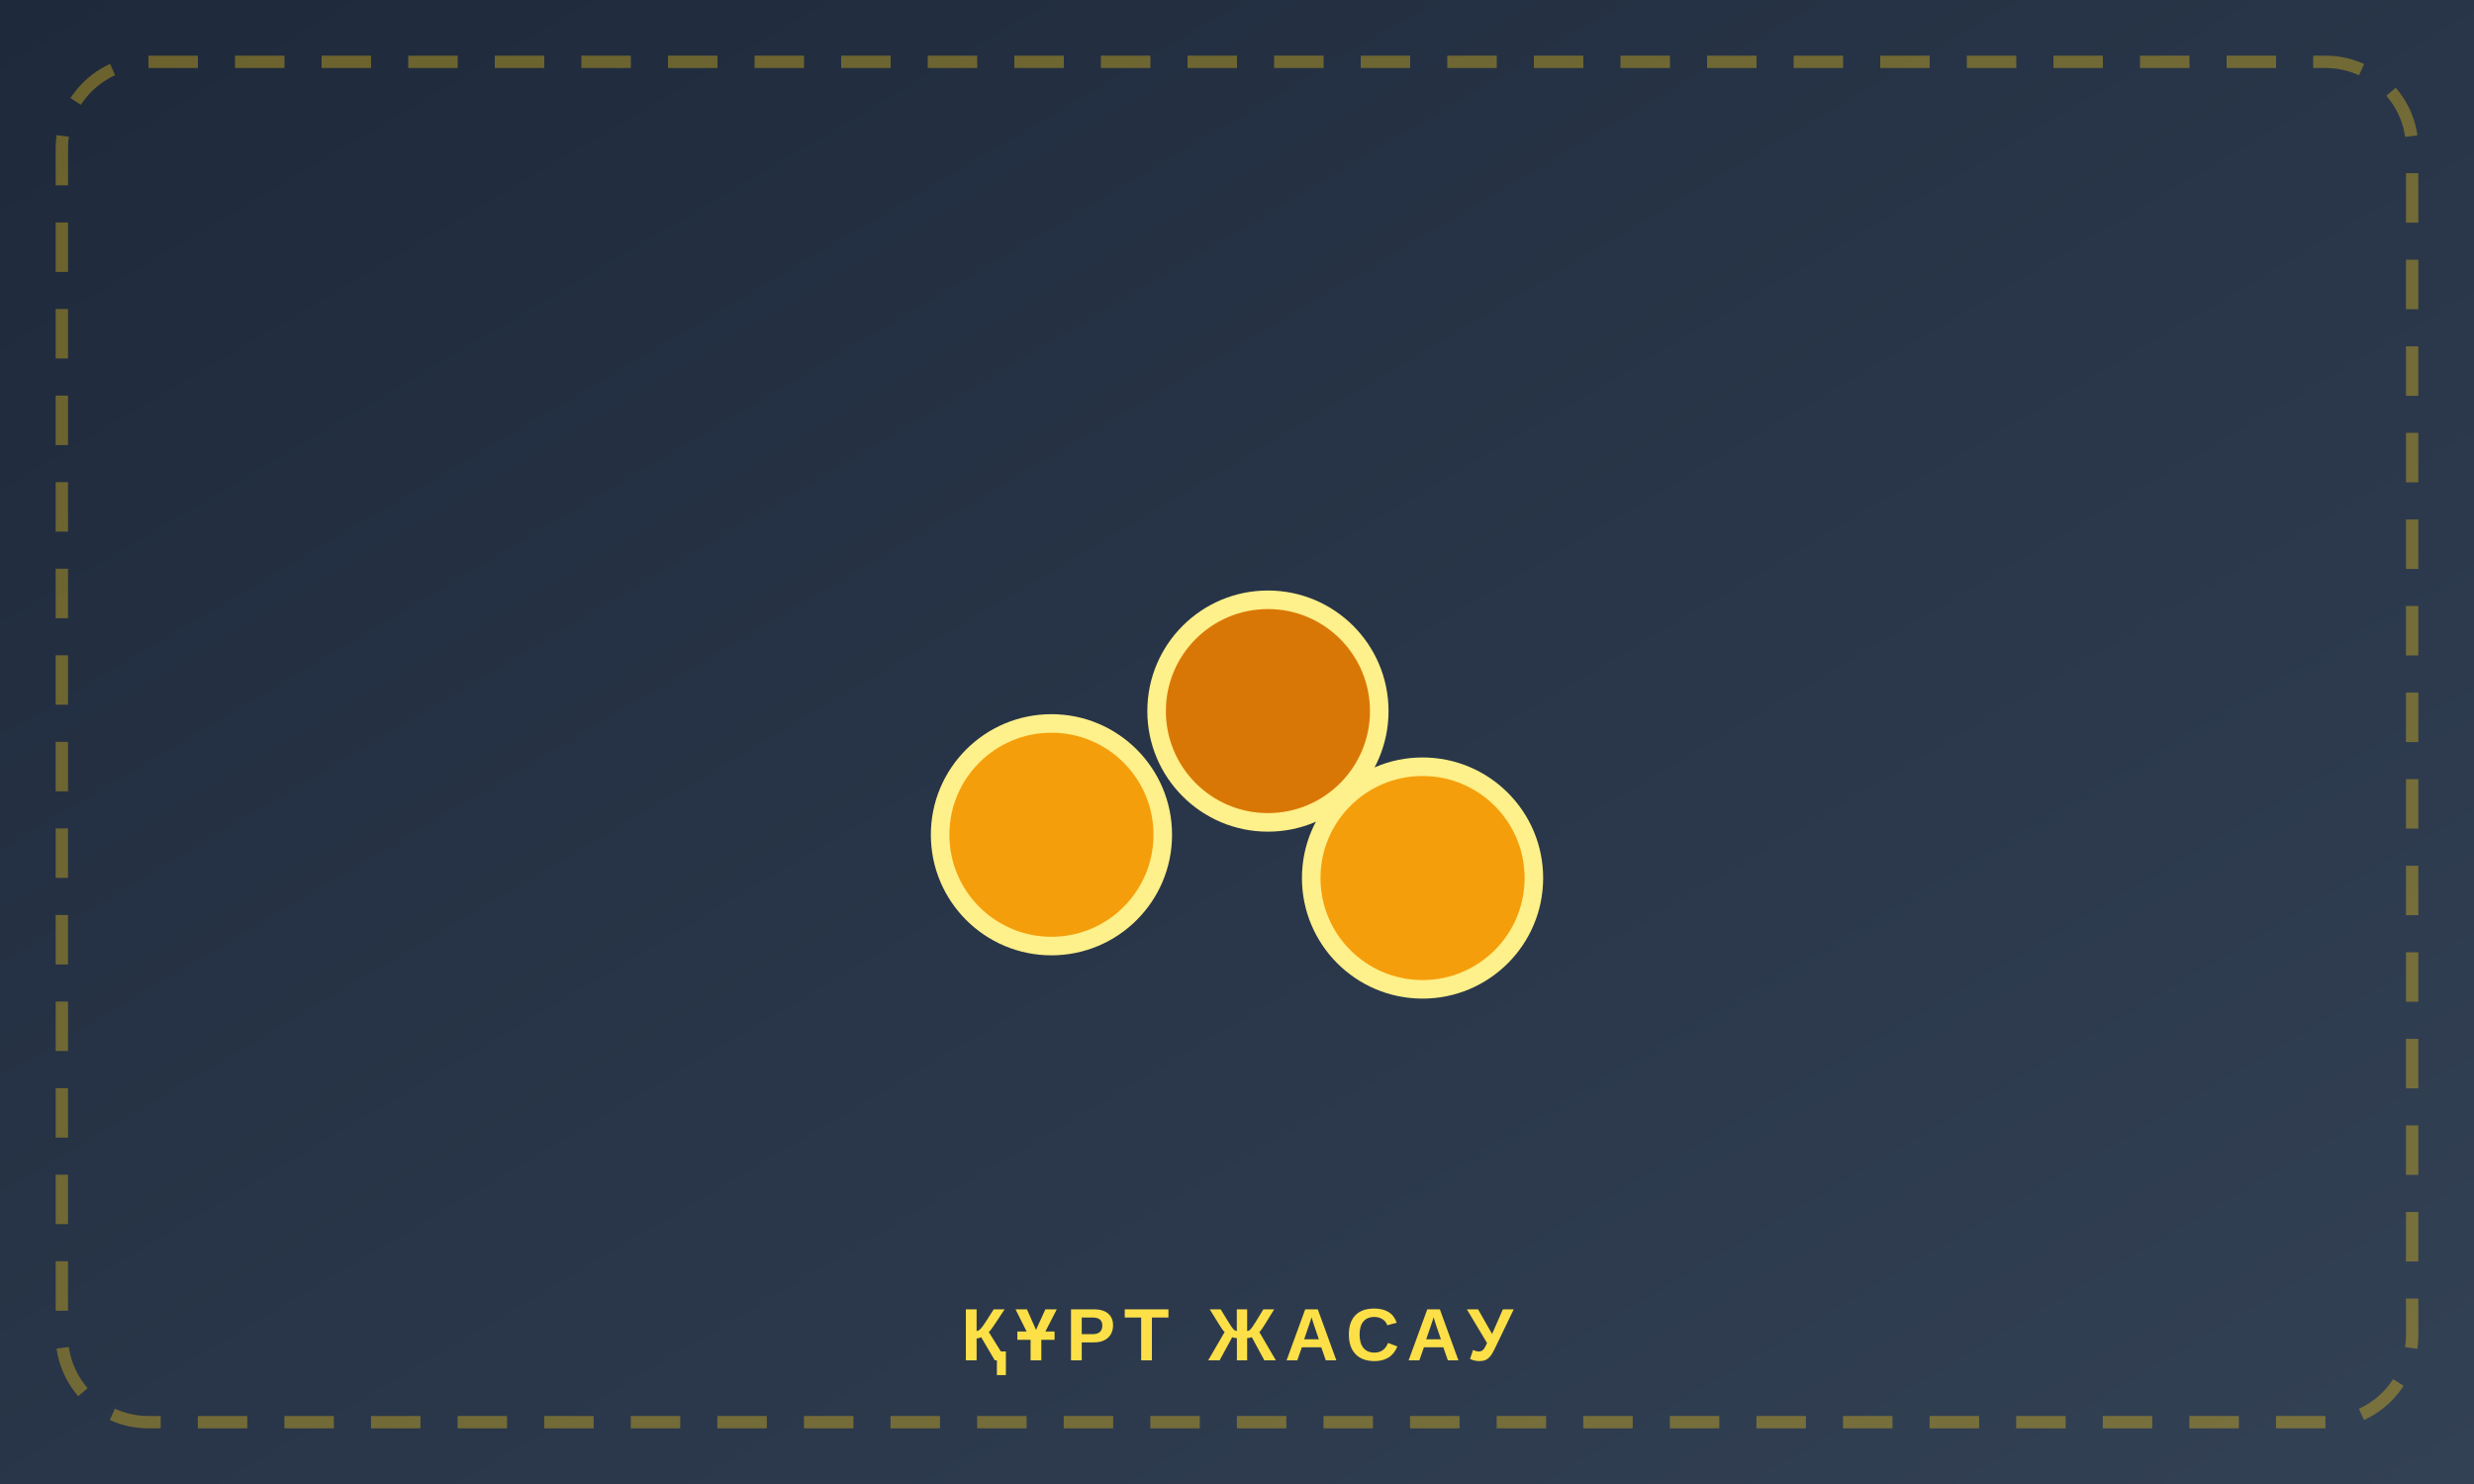
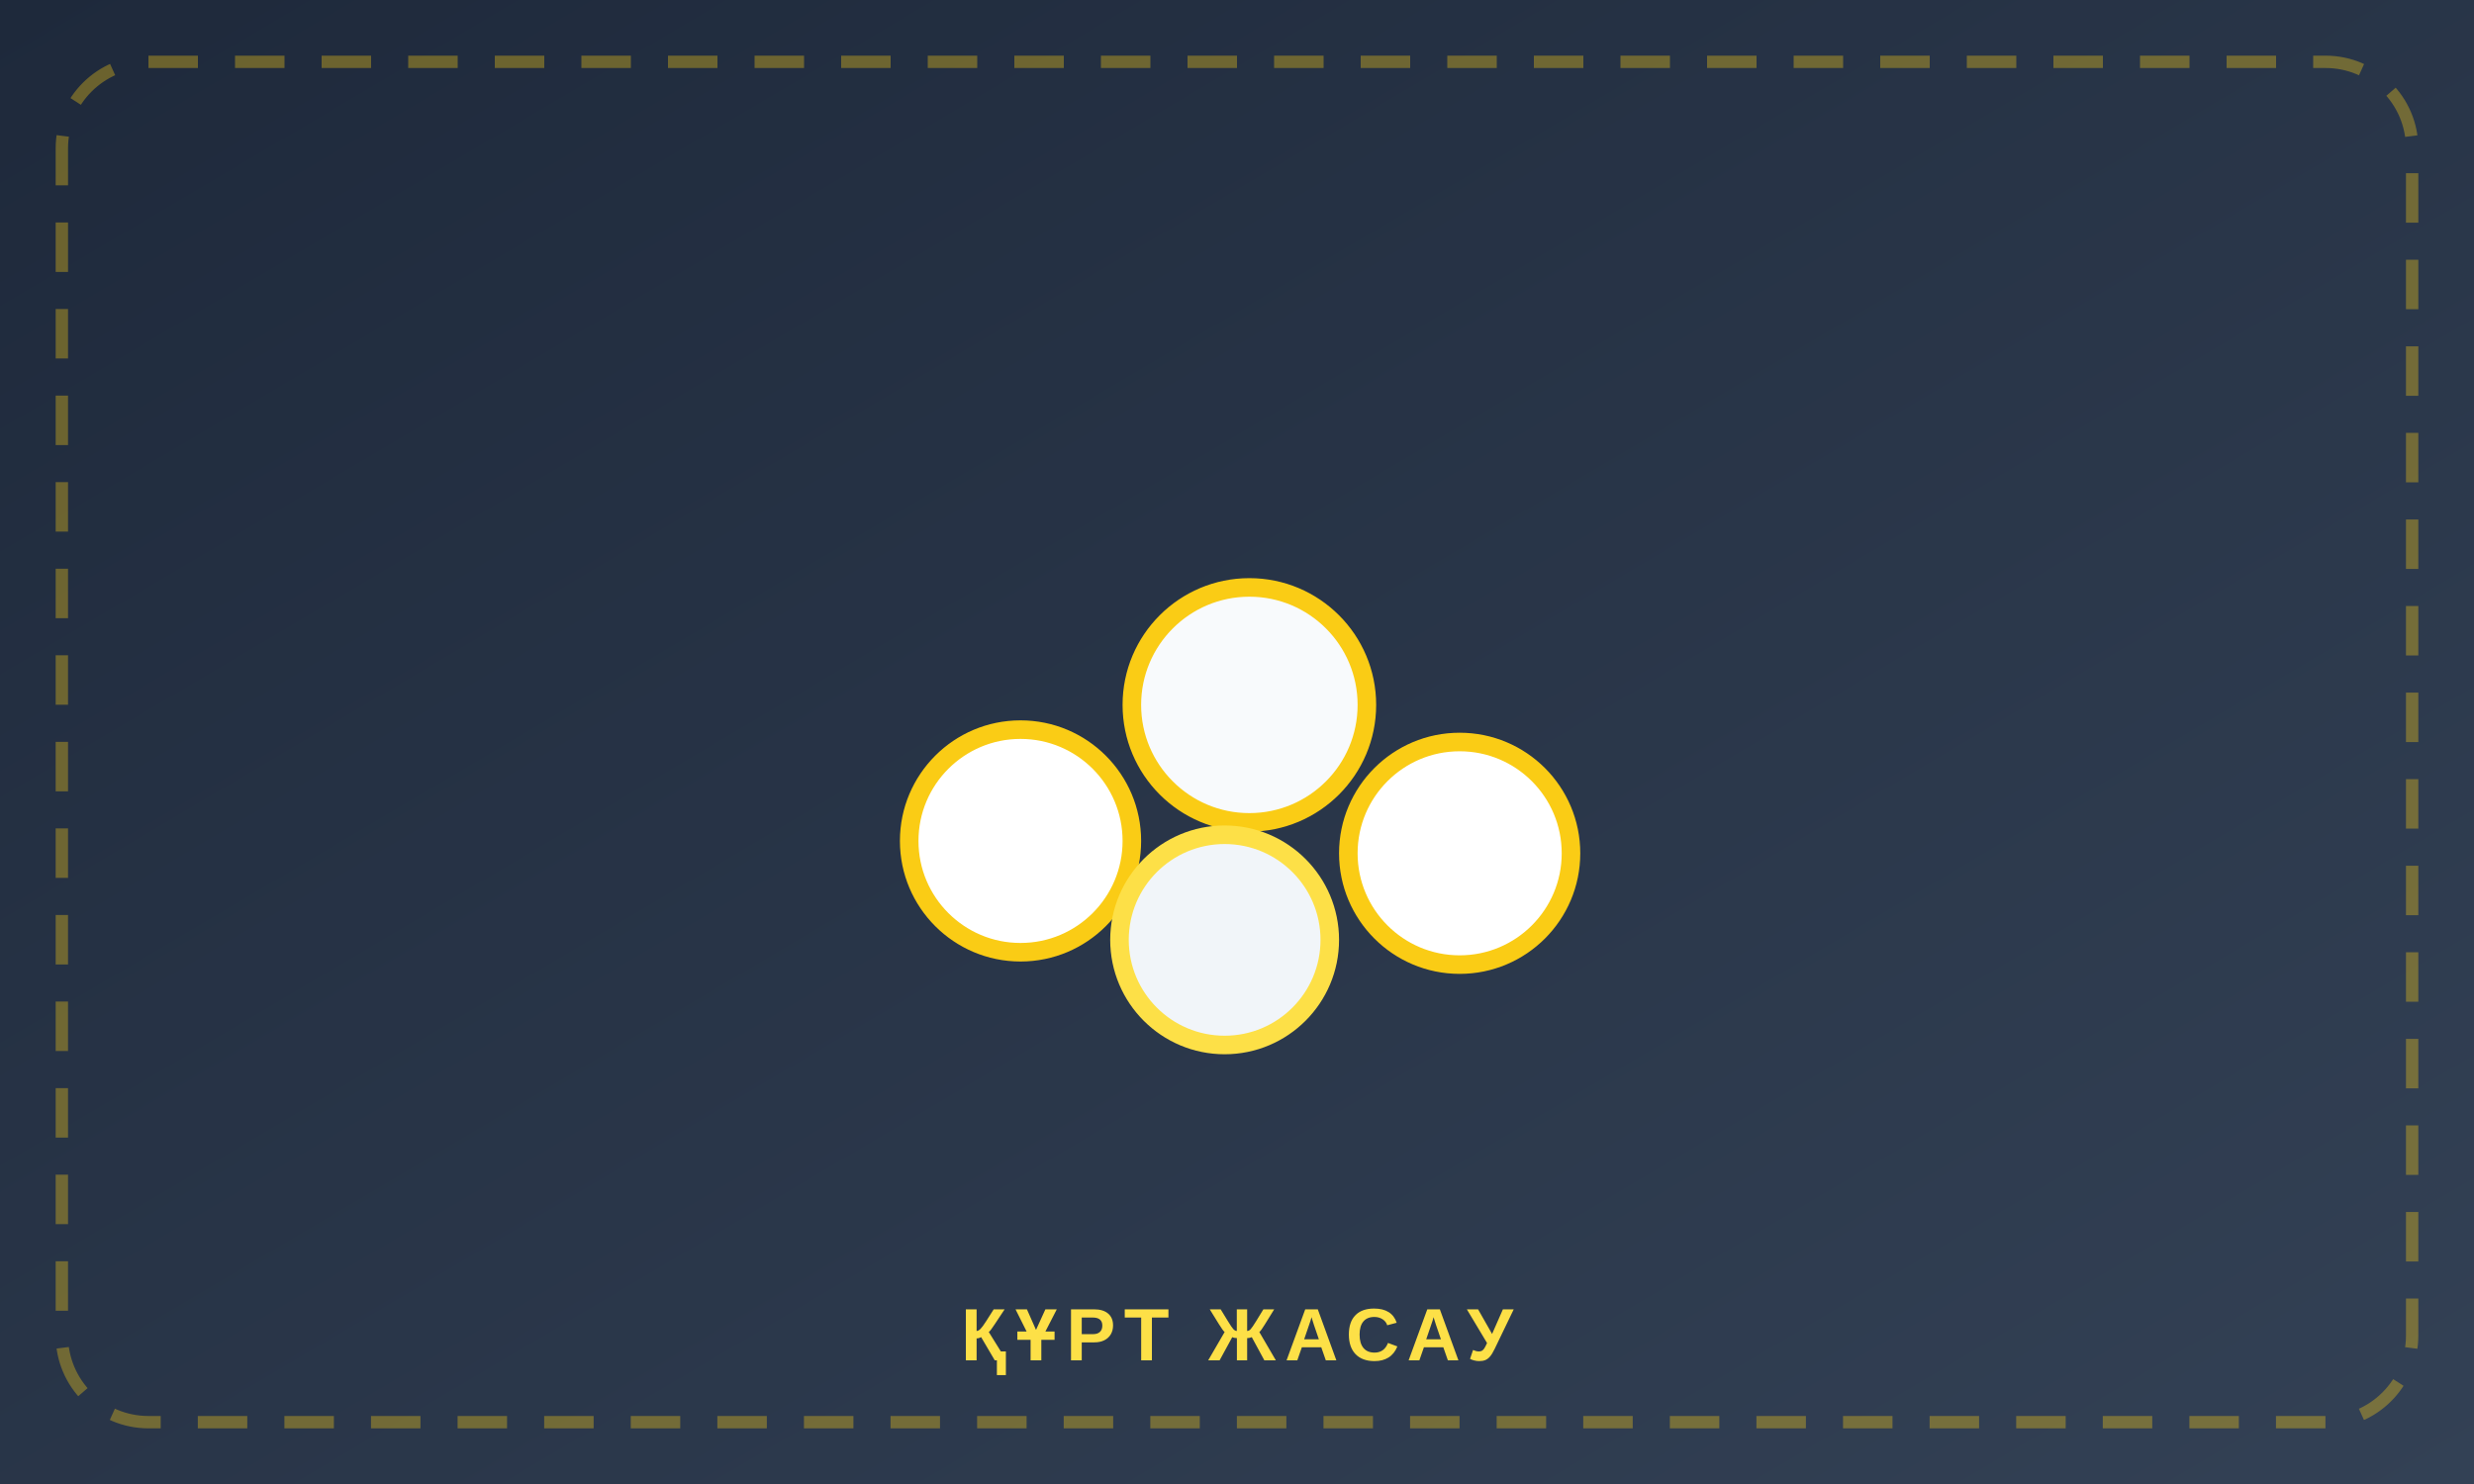
<svg xmlns="http://www.w3.org/2000/svg" viewBox="0 0 400 240" width="400" height="240">
  <defs>
    <linearGradient id="g_qurt" x1="0" y1="0" x2="1" y2="1">
      <stop offset="0%" stop-color="#1e293b" />
      <stop offset="100%" stop-color="#334155" />
    </linearGradient>
  </defs>
  <rect width="400" height="240" fill="url(#g_qurt)" />
  <rect x="10" y="10" width="380" height="220" rx="14" fill="none" stroke="#facc15" stroke-opacity="0.35" stroke-width="2" stroke-dasharray="8 6" />
-   <circle cx="170" cy="135" r="18" fill="#f59e0b" stroke="#fef08a" stroke-width="3" />
-   <circle cx="205" cy="115" r="18" fill="#d97706" stroke="#fef08a" stroke-width="3" />
-   <circle cx="230" cy="142" r="18" fill="#f59e0b" stroke="#fef08a" stroke-width="3" />
+   <circle cx="165" cy="136" r="18" fill="#ffffff" stroke="#facc15" stroke-width="3" />
+   <circle cx="202" cy="114" r="19" fill="#f8fafc" stroke="#facc15" stroke-width="3" />
+   <circle cx="236" cy="138" r="18" fill="#ffffff" stroke="#facc15" stroke-width="3" />
+   <circle cx="198" cy="152" r="17" fill="#f1f5f9" stroke="#fde047" stroke-width="3" />
  <text x="200" y="220" fill="#fde047" font-family="Arial, sans-serif" font-size="12" font-weight="bold" letter-spacing="1.5" text-anchor="middle">ҚҰРТ ЖАСАУ</text>
</svg>
